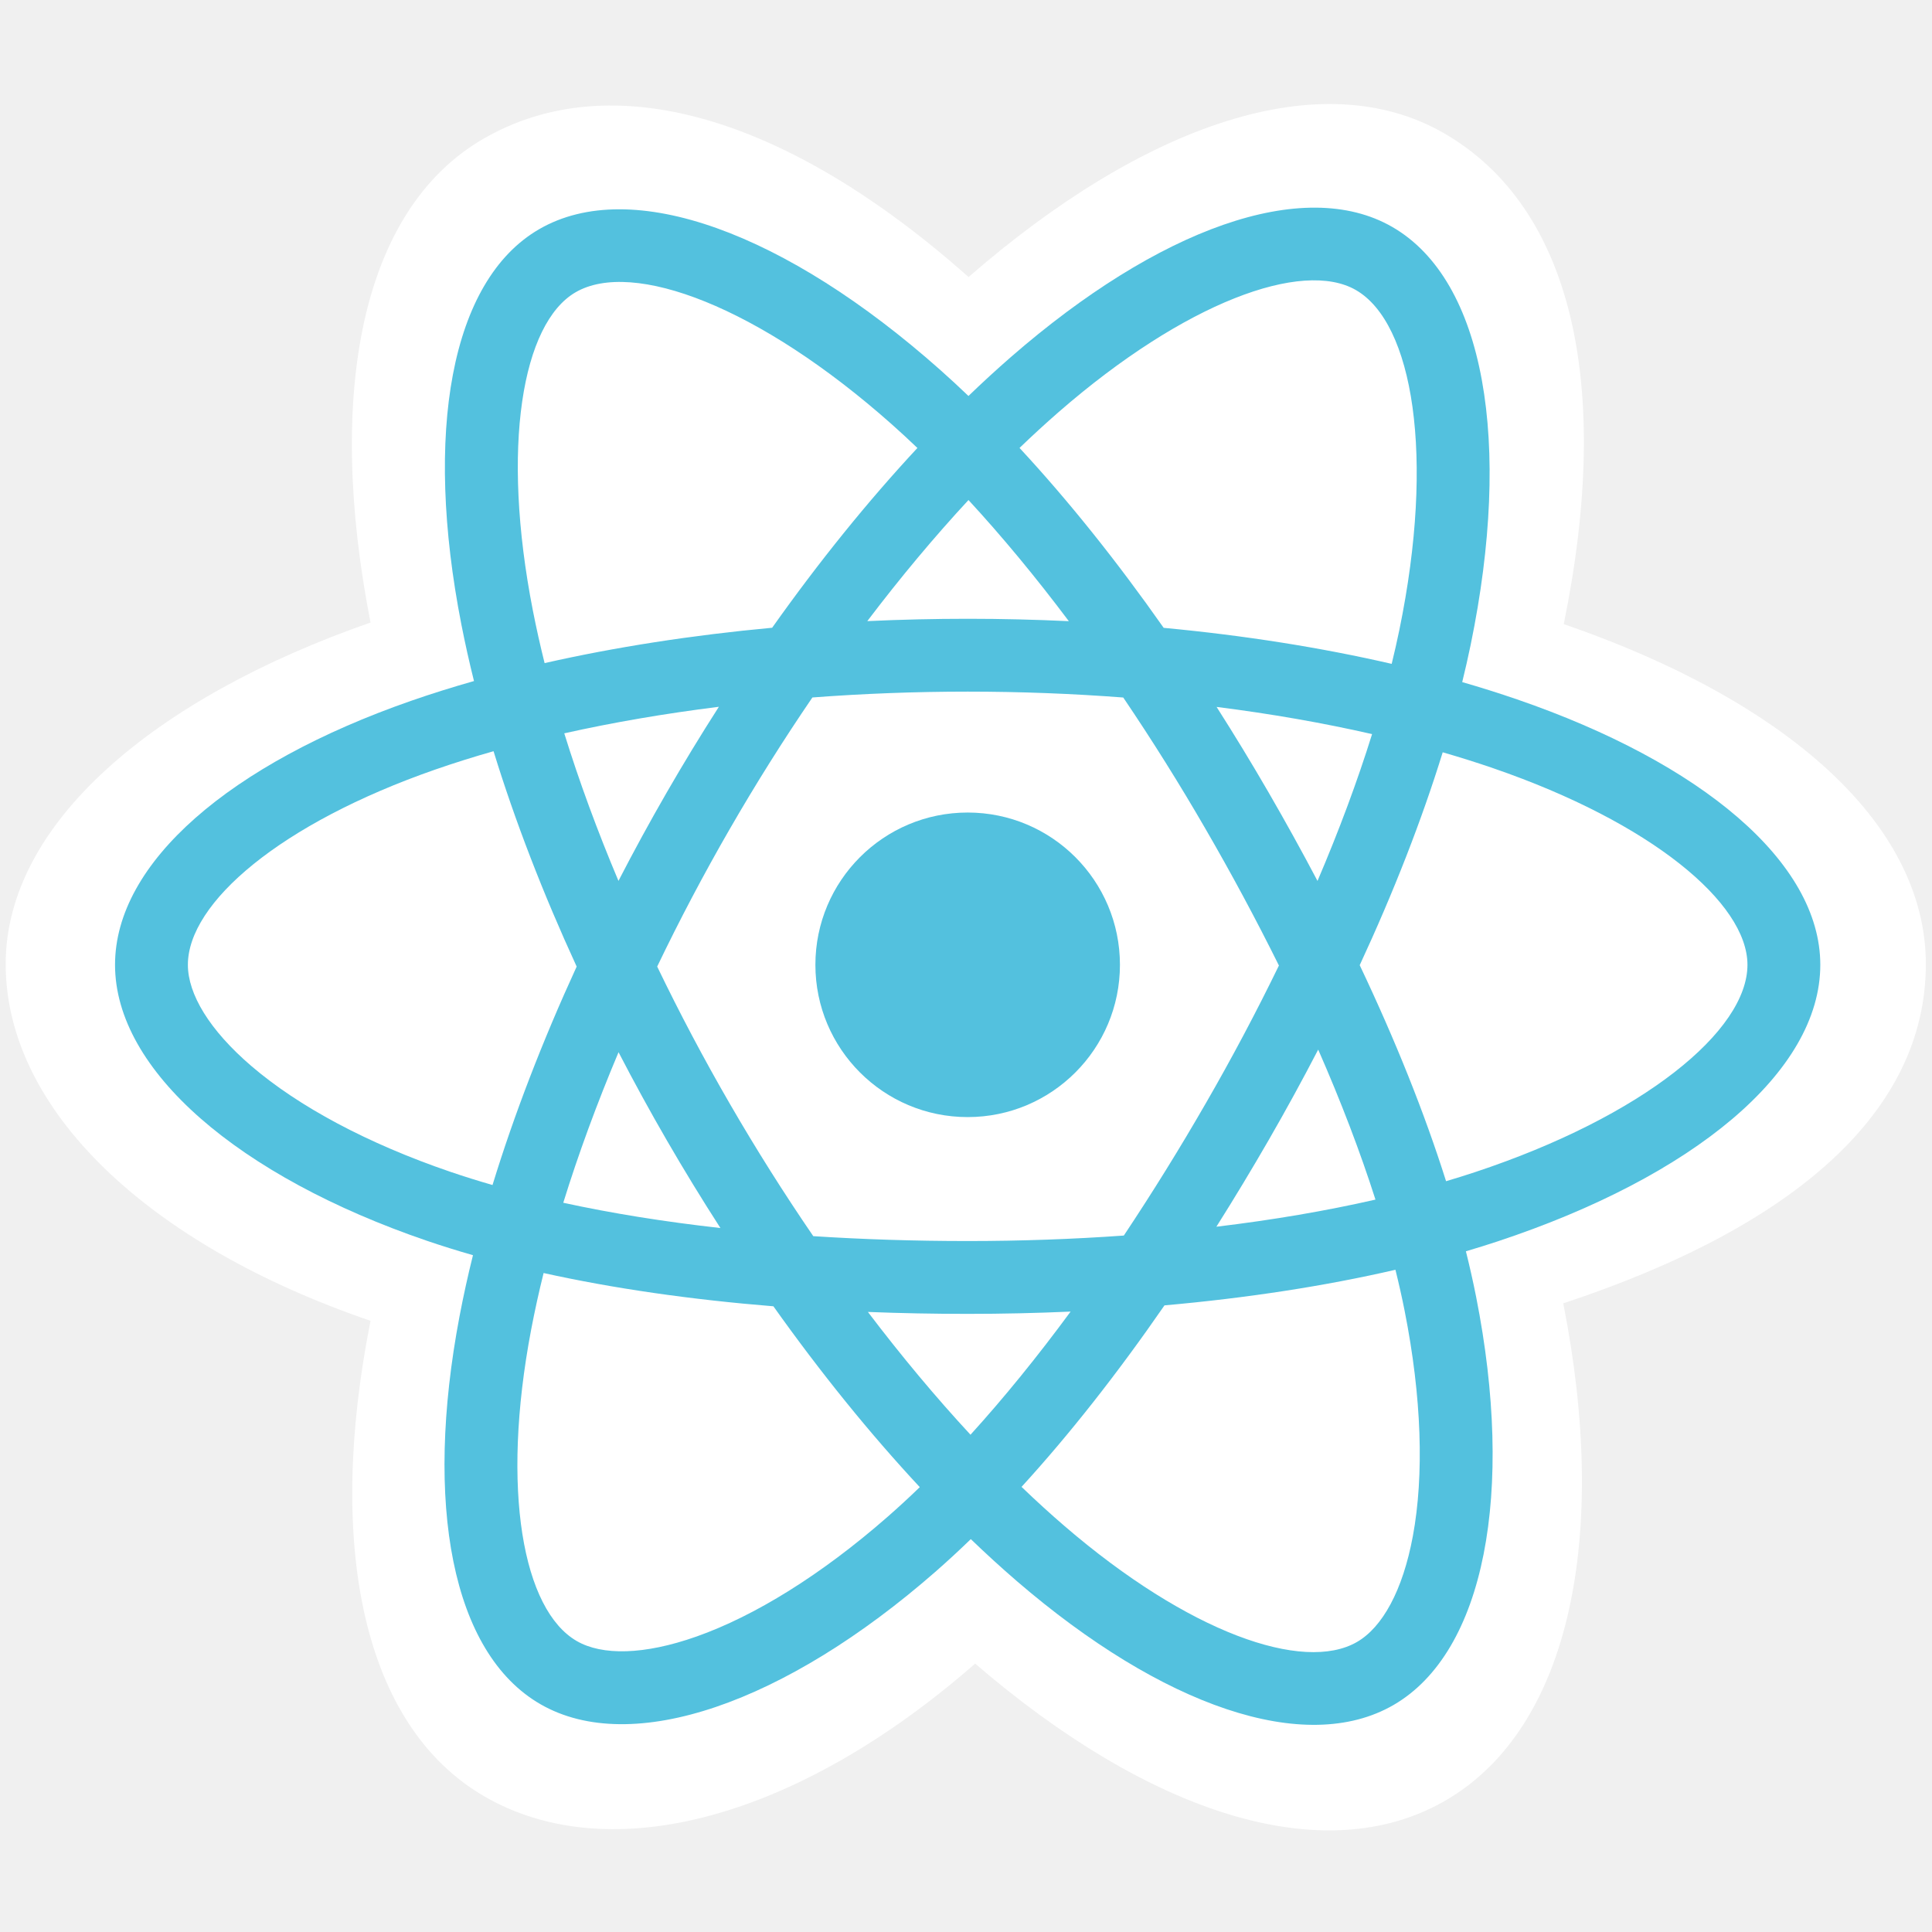
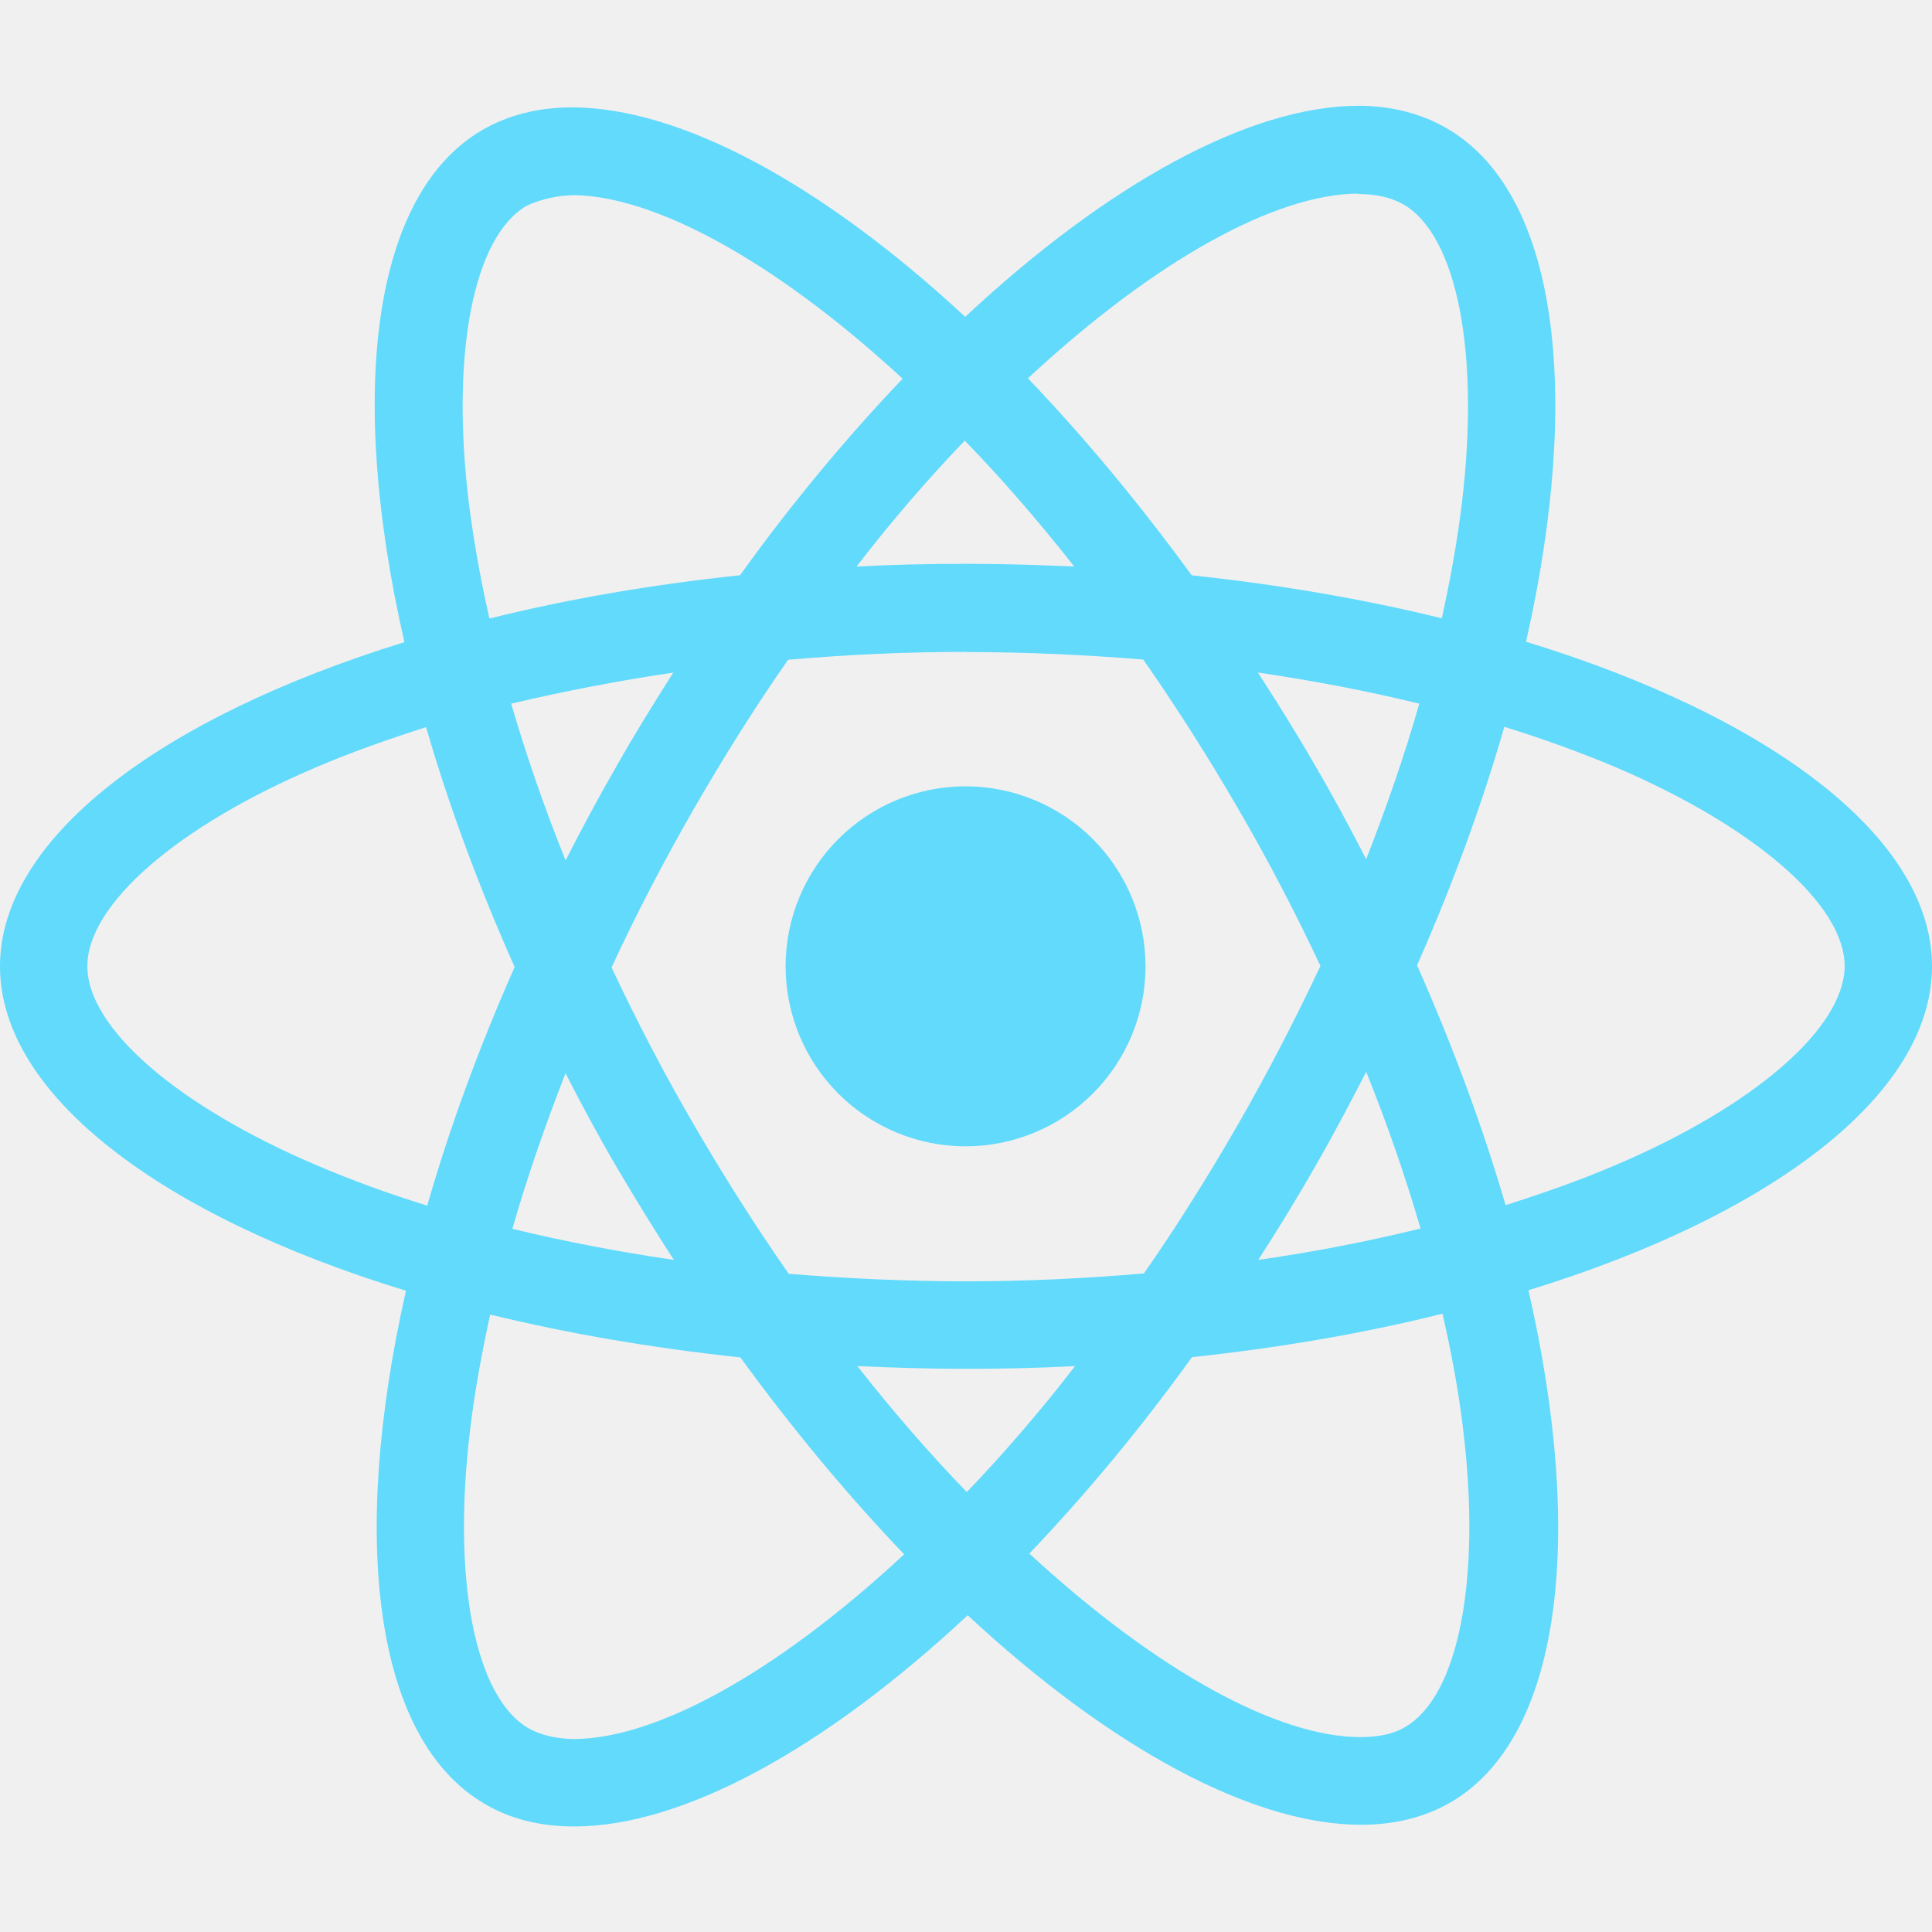
- <svg xmlns="http://www.w3.org/2000/svg" width="256px" height="256px" viewBox="0 -13 256 256" preserveAspectRatio="xMinYMin meet">
-   <path d="M.754 114.75c0 19.215 18.763 37.152 48.343 47.263-5.907 29.737-1.058 53.706 15.136 63.045 16.645 9.6 41.443 2.955 64.98-17.62 22.943 19.744 46.13 27.514 62.31 18.148 16.63-9.627 21.687-35.221 15.617-65.887 30.81-10.186 48.044-25.481 48.044-44.949 0-18.769-18.797-35.006-47.979-45.052 6.535-31.933.998-55.32-15.867-65.045-16.259-9.376-39.716-1.204-62.996 19.056C104.122 2.205 80.897-4.36 64.05 5.392 47.806 14.795 43.171 39.2 49.097 69.487 20.515 79.452.754 96.057.754 114.75z" fill="#FFF" />
-   <path d="M201.025 79.674a151.364 151.364 0 0 0-7.274-2.292 137.5 137.5 0 0 0 1.124-4.961c5.506-26.728 1.906-48.26-10.388-55.348-11.787-6.798-31.065.29-50.535 17.233a151.136 151.136 0 0 0-5.626 5.163 137.573 137.573 0 0 0-3.744-3.458c-20.405-18.118-40.858-25.752-53.139-18.643-11.776 6.817-15.264 27.06-10.307 52.39a150.91 150.91 0 0 0 1.67 7.484c-2.894.822-5.689 1.698-8.363 2.63-23.922 8.34-39.2 21.412-39.2 34.97 0 14.004 16.4 28.05 41.318 36.566a128.44 128.44 0 0 0 6.11 1.91 147.813 147.813 0 0 0-1.775 8.067c-4.726 24.89-1.035 44.653 10.71 51.428 12.131 6.995 32.491-.195 52.317-17.525 1.567-1.37 3.14-2.823 4.715-4.346a148.34 148.34 0 0 0 6.108 5.573c19.204 16.525 38.17 23.198 49.905 16.405 12.12-7.016 16.058-28.247 10.944-54.078-.39-1.973-.845-3.988-1.355-6.04 1.43-.422 2.833-.858 4.202-1.312 25.904-8.582 42.757-22.457 42.757-36.648 0-13.607-15.77-26.767-40.174-35.168z" fill="#53C1DE" />
-   <path d="M195.406 142.328c-1.235.409-2.503.804-3.795 1.187-2.86-9.053-6.72-18.68-11.442-28.625 4.507-9.71 8.217-19.213 10.997-28.208 2.311.67 4.555 1.375 6.717 2.12 20.91 7.197 33.664 17.84 33.664 26.04 0 8.735-13.775 20.075-36.14 27.486zm-9.28 18.389c2.261 11.422 2.584 21.749 1.086 29.822-1.346 7.254-4.052 12.09-7.398 14.027-7.121 4.122-22.35-1.236-38.772-15.368-1.883-1.62-3.78-3.35-5.682-5.18 6.367-6.964 12.73-15.06 18.94-24.05 10.924-.969 21.244-2.554 30.603-4.717.46 1.86.87 3.683 1.223 5.466zm-93.85 43.137c-6.957 2.457-12.498 2.527-15.847.596-7.128-4.11-10.09-19.98-6.049-41.265a138.507 138.507 0 0 1 1.65-7.502c9.255 2.047 19.5 3.52 30.45 4.408 6.251 8.797 12.798 16.883 19.396 23.964a118.863 118.863 0 0 1-4.305 3.964c-8.767 7.664-17.552 13.1-25.294 15.835zm-32.593-61.58c-11.018-3.766-20.117-8.66-26.354-14-5.604-4.8-8.434-9.565-8.434-13.432 0-8.227 12.267-18.722 32.726-25.855a139.276 139.276 0 0 1 7.777-2.447c2.828 9.197 6.537 18.813 11.013 28.537-4.534 9.869-8.296 19.638-11.15 28.943a118.908 118.908 0 0 1-5.578-1.746zm10.926-74.37c-4.247-21.703-1.427-38.074 5.67-42.182 7.56-4.376 24.275 1.864 41.893 17.507 1.126 1 2.257 2.047 3.39 3.13-6.564 7.049-13.051 15.074-19.248 23.82-10.627.985-20.8 2.567-30.152 4.686a141.525 141.525 0 0 1-1.553-6.962zm97.467 24.067a306.982 306.982 0 0 0-6.871-11.3c7.21.91 14.117 2.12 20.603 3.601-1.947 6.241-4.374 12.767-7.232 19.457a336.42 336.42 0 0 0-6.5-11.758zm-39.747-38.714c4.452 4.823 8.911 10.209 13.297 16.052a284.245 284.245 0 0 0-26.706-.006c4.39-5.789 8.887-11.167 13.409-16.046zm-40.002 38.78a285.24 285.24 0 0 0-6.378 11.685c-2.811-6.667-5.216-13.222-7.18-19.552 6.447-1.443 13.322-2.622 20.485-3.517a283.79 283.79 0 0 0-6.927 11.384zm7.133 57.683c-7.4-.826-14.379-1.945-20.824-3.348 1.995-6.442 4.453-13.138 7.324-19.948a283.494 283.494 0 0 0 6.406 11.692 285.27 285.27 0 0 0 7.094 11.604zm33.136 27.389c-4.575-4.937-9.138-10.397-13.595-16.27 4.326.17 8.737.256 13.22.256 4.606 0 9.159-.103 13.64-.303-4.4 5.98-8.843 11.448-13.265 16.317zm46.072-51.032c3.02 6.884 5.566 13.544 7.588 19.877-6.552 1.495-13.625 2.699-21.078 3.593a337.537 337.537 0 0 0 6.937-11.498 306.632 306.632 0 0 0 6.553-11.972zm-14.915 7.15a316.478 316.478 0 0 1-10.84 17.49c-6.704.479-13.632.726-20.692.726-7.031 0-13.871-.219-20.458-.646A273.798 273.798 0 0 1 96.72 133.28a271.334 271.334 0 0 1-9.64-18.206 273.864 273.864 0 0 1 9.611-18.216v.002a271.252 271.252 0 0 1 10.956-17.442c6.72-.508 13.61-.774 20.575-.774 6.996 0 13.895.268 20.613.78a290.704 290.704 0 0 1 10.887 17.383 316.418 316.418 0 0 1 9.741 18.13 290.806 290.806 0 0 1-9.709 18.29zm19.913-107.792c7.566 4.364 10.509 21.961 5.755 45.038a127.525 127.525 0 0 1-1.016 4.492c-9.374-2.163-19.554-3.773-30.212-4.773-6.209-8.841-12.642-16.88-19.1-23.838a141.92 141.92 0 0 1 5.196-4.766c16.682-14.518 32.273-20.25 39.377-16.153z" fill="#FFF" />
-   <path d="M128.221 94.665c11.144 0 20.177 9.034 20.177 20.177 0 11.144-9.033 20.178-20.177 20.178-11.143 0-20.177-9.034-20.177-20.178 0-11.143 9.034-20.177 20.177-20.177" fill="#53C1DE" />
+ <svg xmlns="http://www.w3.org/2000/svg" width="24" height="24" viewBox="0 0 24 24" fill="none">
+   <g id="react">
+     <path id="Vector" d="M14.23 12.004C14.23 12.597 13.995 13.165 13.575 13.585C13.156 14.004 12.588 14.24 11.995 14.24C11.402 14.24 10.833 14.004 10.414 13.585C9.995 13.166 9.759 12.597 9.759 12.004C9.759 11.411 9.994 10.843 10.414 10.423C10.833 10.004 11.401 9.768 11.994 9.768C12.587 9.768 13.156 10.004 13.575 10.423C13.994 10.842 14.23 11.411 14.23 12.004V12.004ZM16.878 1.314C15.532 1.314 13.771 2.274 11.99 3.936C10.21 2.283 8.448 1.334 7.103 1.334C6.693 1.334 6.32 1.427 5.997 1.612C4.622 2.405 4.314 4.876 5.024 7.977C1.98 8.917 0 10.42 0 12.004C0 13.594 1.99 15.101 5.043 16.034C4.339 19.147 4.653 21.622 6.031 22.414C6.351 22.601 6.721 22.689 7.133 22.689C8.478 22.689 10.24 21.729 12.021 20.065C13.801 21.719 15.563 22.668 16.908 22.668C17.318 22.668 17.691 22.578 18.014 22.393C19.388 21.601 19.697 19.13 18.987 16.028C22.02 15.096 24 13.59 24 12.004C24 10.414 22.01 8.907 18.957 7.972C19.661 4.862 19.347 2.385 17.969 1.592C17.651 1.408 17.281 1.315 16.877 1.314H16.878ZM16.873 2.404V2.41C17.098 2.41 17.279 2.454 17.431 2.537C18.097 2.919 18.386 4.372 18.161 6.241C18.107 6.701 18.019 7.186 17.911 7.681C16.951 7.445 15.905 7.264 14.804 7.147C14.144 6.242 13.459 5.42 12.769 4.7C14.361 3.22 15.856 2.408 16.874 2.405L16.873 2.404ZM7.103 2.424C8.115 2.424 9.617 3.232 11.213 4.704C10.527 5.424 9.843 6.241 9.193 7.146C8.086 7.263 7.039 7.444 6.08 7.684C5.968 7.194 5.885 6.72 5.826 6.264C5.596 4.396 5.88 2.944 6.54 2.557C6.73 2.467 6.94 2.43 7.103 2.425V2.424ZM11.985 5.474C12.44 5.942 12.895 6.466 13.345 7.038C12.905 7.018 12.455 7.004 12 7.004C11.54 7.004 11.085 7.014 10.64 7.038C11.08 6.466 11.535 5.942 11.985 5.473V5.474ZM12 8.1C12.74 8.1 13.477 8.134 14.202 8.193C14.608 8.775 15.004 9.396 15.385 10.053C15.757 10.693 16.095 11.343 16.403 11.999C16.095 12.654 15.757 13.309 15.39 13.949C15.01 14.609 14.617 15.237 14.21 15.819C13.482 15.882 12.744 15.917 12 15.917C11.26 15.917 10.523 15.882 9.798 15.824C9.392 15.242 8.996 14.62 8.615 13.964C8.243 13.324 7.905 12.674 7.597 12.018C7.9 11.361 8.243 10.705 8.61 10.064C8.99 9.404 9.383 8.778 9.79 8.196C10.518 8.132 11.256 8.098 12 8.098V8.1ZM8.365 8.354C8.125 8.731 7.885 9.117 7.661 9.514C7.436 9.904 7.226 10.296 7.026 10.688C6.761 10.032 6.536 9.378 6.35 8.741C6.99 8.591 7.665 8.458 8.365 8.355V8.354ZM15.625 8.354C16.32 8.457 16.99 8.584 17.631 8.741C17.451 9.373 17.226 10.023 16.971 10.674C16.771 10.284 16.561 9.891 16.331 9.5C16.106 9.108 15.866 8.726 15.626 8.354H15.625ZM18.688 9.029C19.172 9.179 19.632 9.346 20.063 9.527C21.795 10.267 22.915 11.235 22.915 12.003C22.91 12.771 21.79 13.743 20.058 14.478C19.638 14.658 19.178 14.82 18.703 14.971C18.423 14.013 18.057 13.015 17.603 11.991C18.053 10.974 18.413 9.981 18.688 9.027V9.029ZM5.293 9.033C5.571 9.993 5.938 10.99 6.393 12.013C5.943 13.03 5.581 14.023 5.307 14.977C4.823 14.827 4.363 14.659 3.937 14.477C2.205 13.74 1.085 12.771 1.085 12.003C1.085 11.235 2.205 10.261 3.937 9.527C4.357 9.347 4.817 9.185 5.293 9.033V9.033ZM16.971 13.313C17.236 13.97 17.461 14.625 17.647 15.261C17.007 15.418 16.331 15.551 15.631 15.651C15.871 15.276 16.111 14.889 16.336 14.493C16.561 14.103 16.771 13.705 16.972 13.313H16.971ZM7.026 13.333C7.226 13.725 7.436 14.116 7.666 14.508C7.896 14.898 8.131 15.28 8.371 15.651C7.676 15.549 7.006 15.421 6.365 15.265C6.545 14.635 6.771 13.983 7.025 13.332L7.026 13.333ZM17.92 16.32C18.032 16.813 18.12 17.288 18.174 17.743C18.404 19.611 18.12 21.063 17.46 21.451C17.313 21.541 17.122 21.579 16.897 21.579C15.885 21.579 14.383 20.772 12.787 19.299C13.473 18.579 14.157 17.763 14.807 16.859C15.914 16.741 16.961 16.559 17.92 16.319V16.32ZM6.09 16.33C7.05 16.564 8.096 16.745 9.197 16.862C9.857 17.767 10.542 18.589 11.232 19.308C9.637 20.791 8.14 21.603 7.122 21.603C6.902 21.598 6.716 21.553 6.569 21.471C5.903 21.091 5.614 19.637 5.839 17.768C5.893 17.308 5.981 16.824 6.089 16.33H6.09ZM10.65 16.97C11.09 16.99 11.54 17.004 11.995 17.004C12.455 17.004 12.91 16.994 13.355 16.97C12.915 17.542 12.46 18.065 12.01 18.535C11.555 18.065 11.1 17.542 10.65 16.97Z" fill="#61DAFB" />
+   </g>
</svg>
